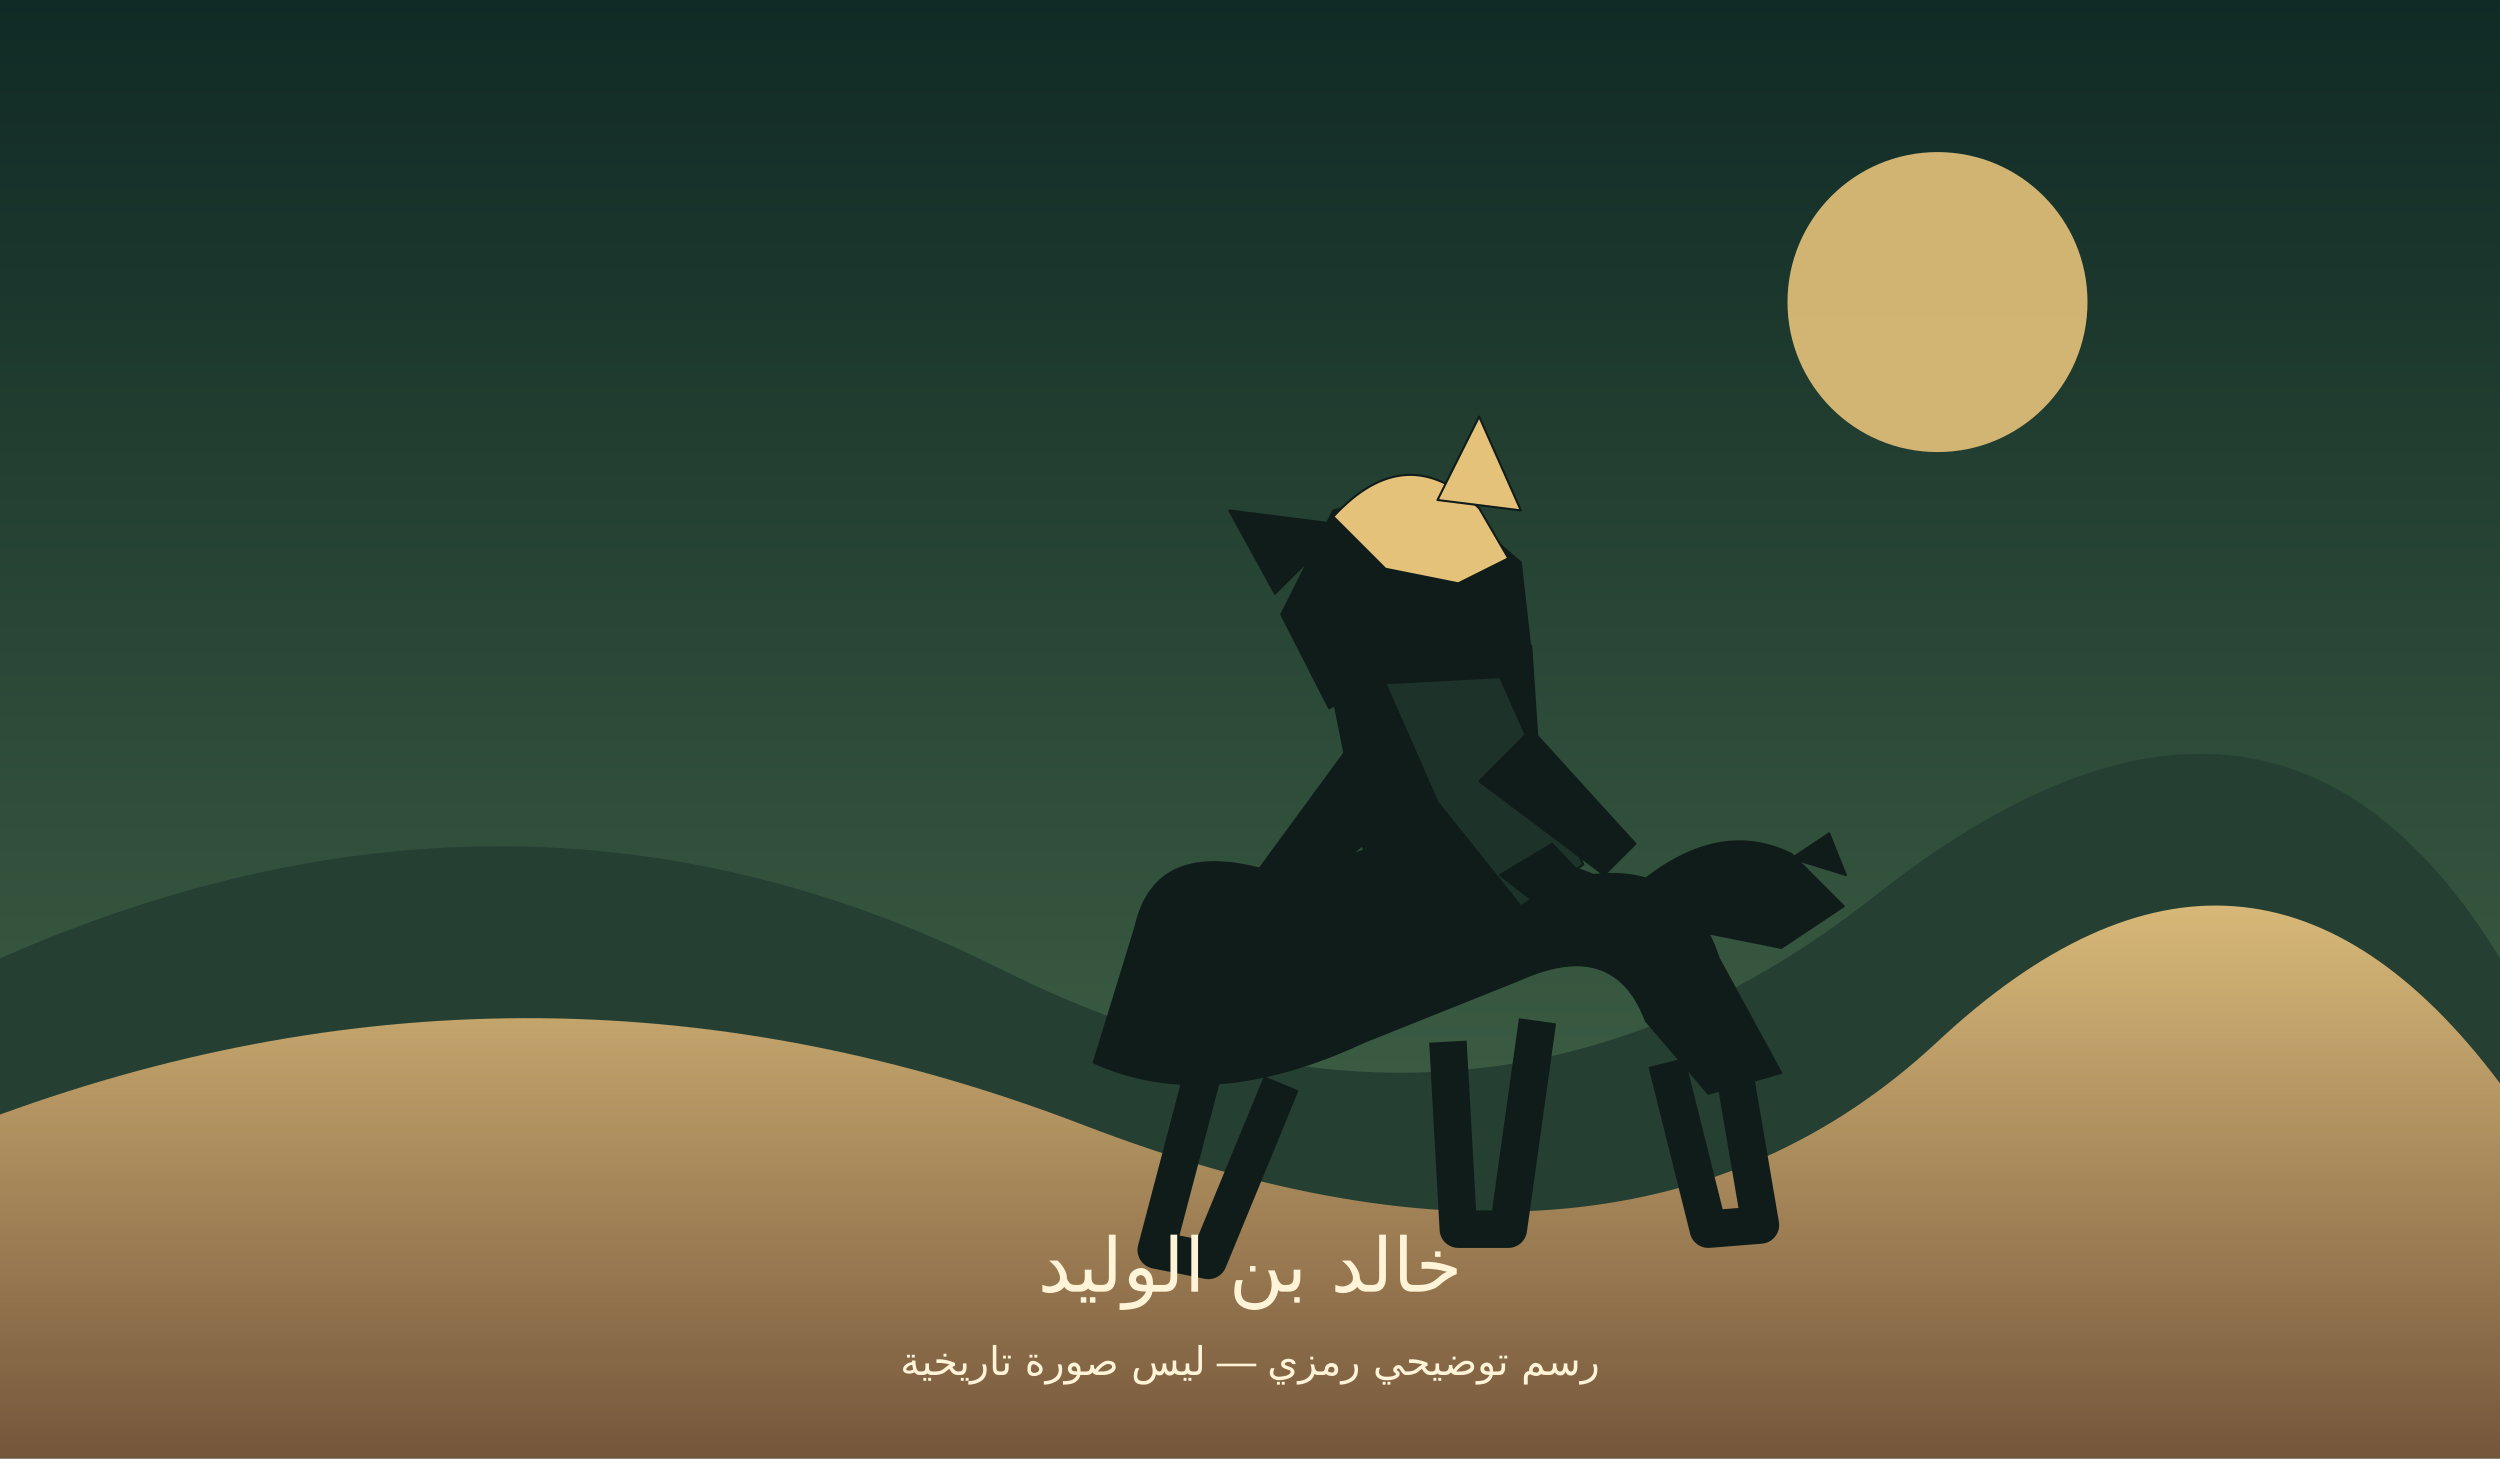
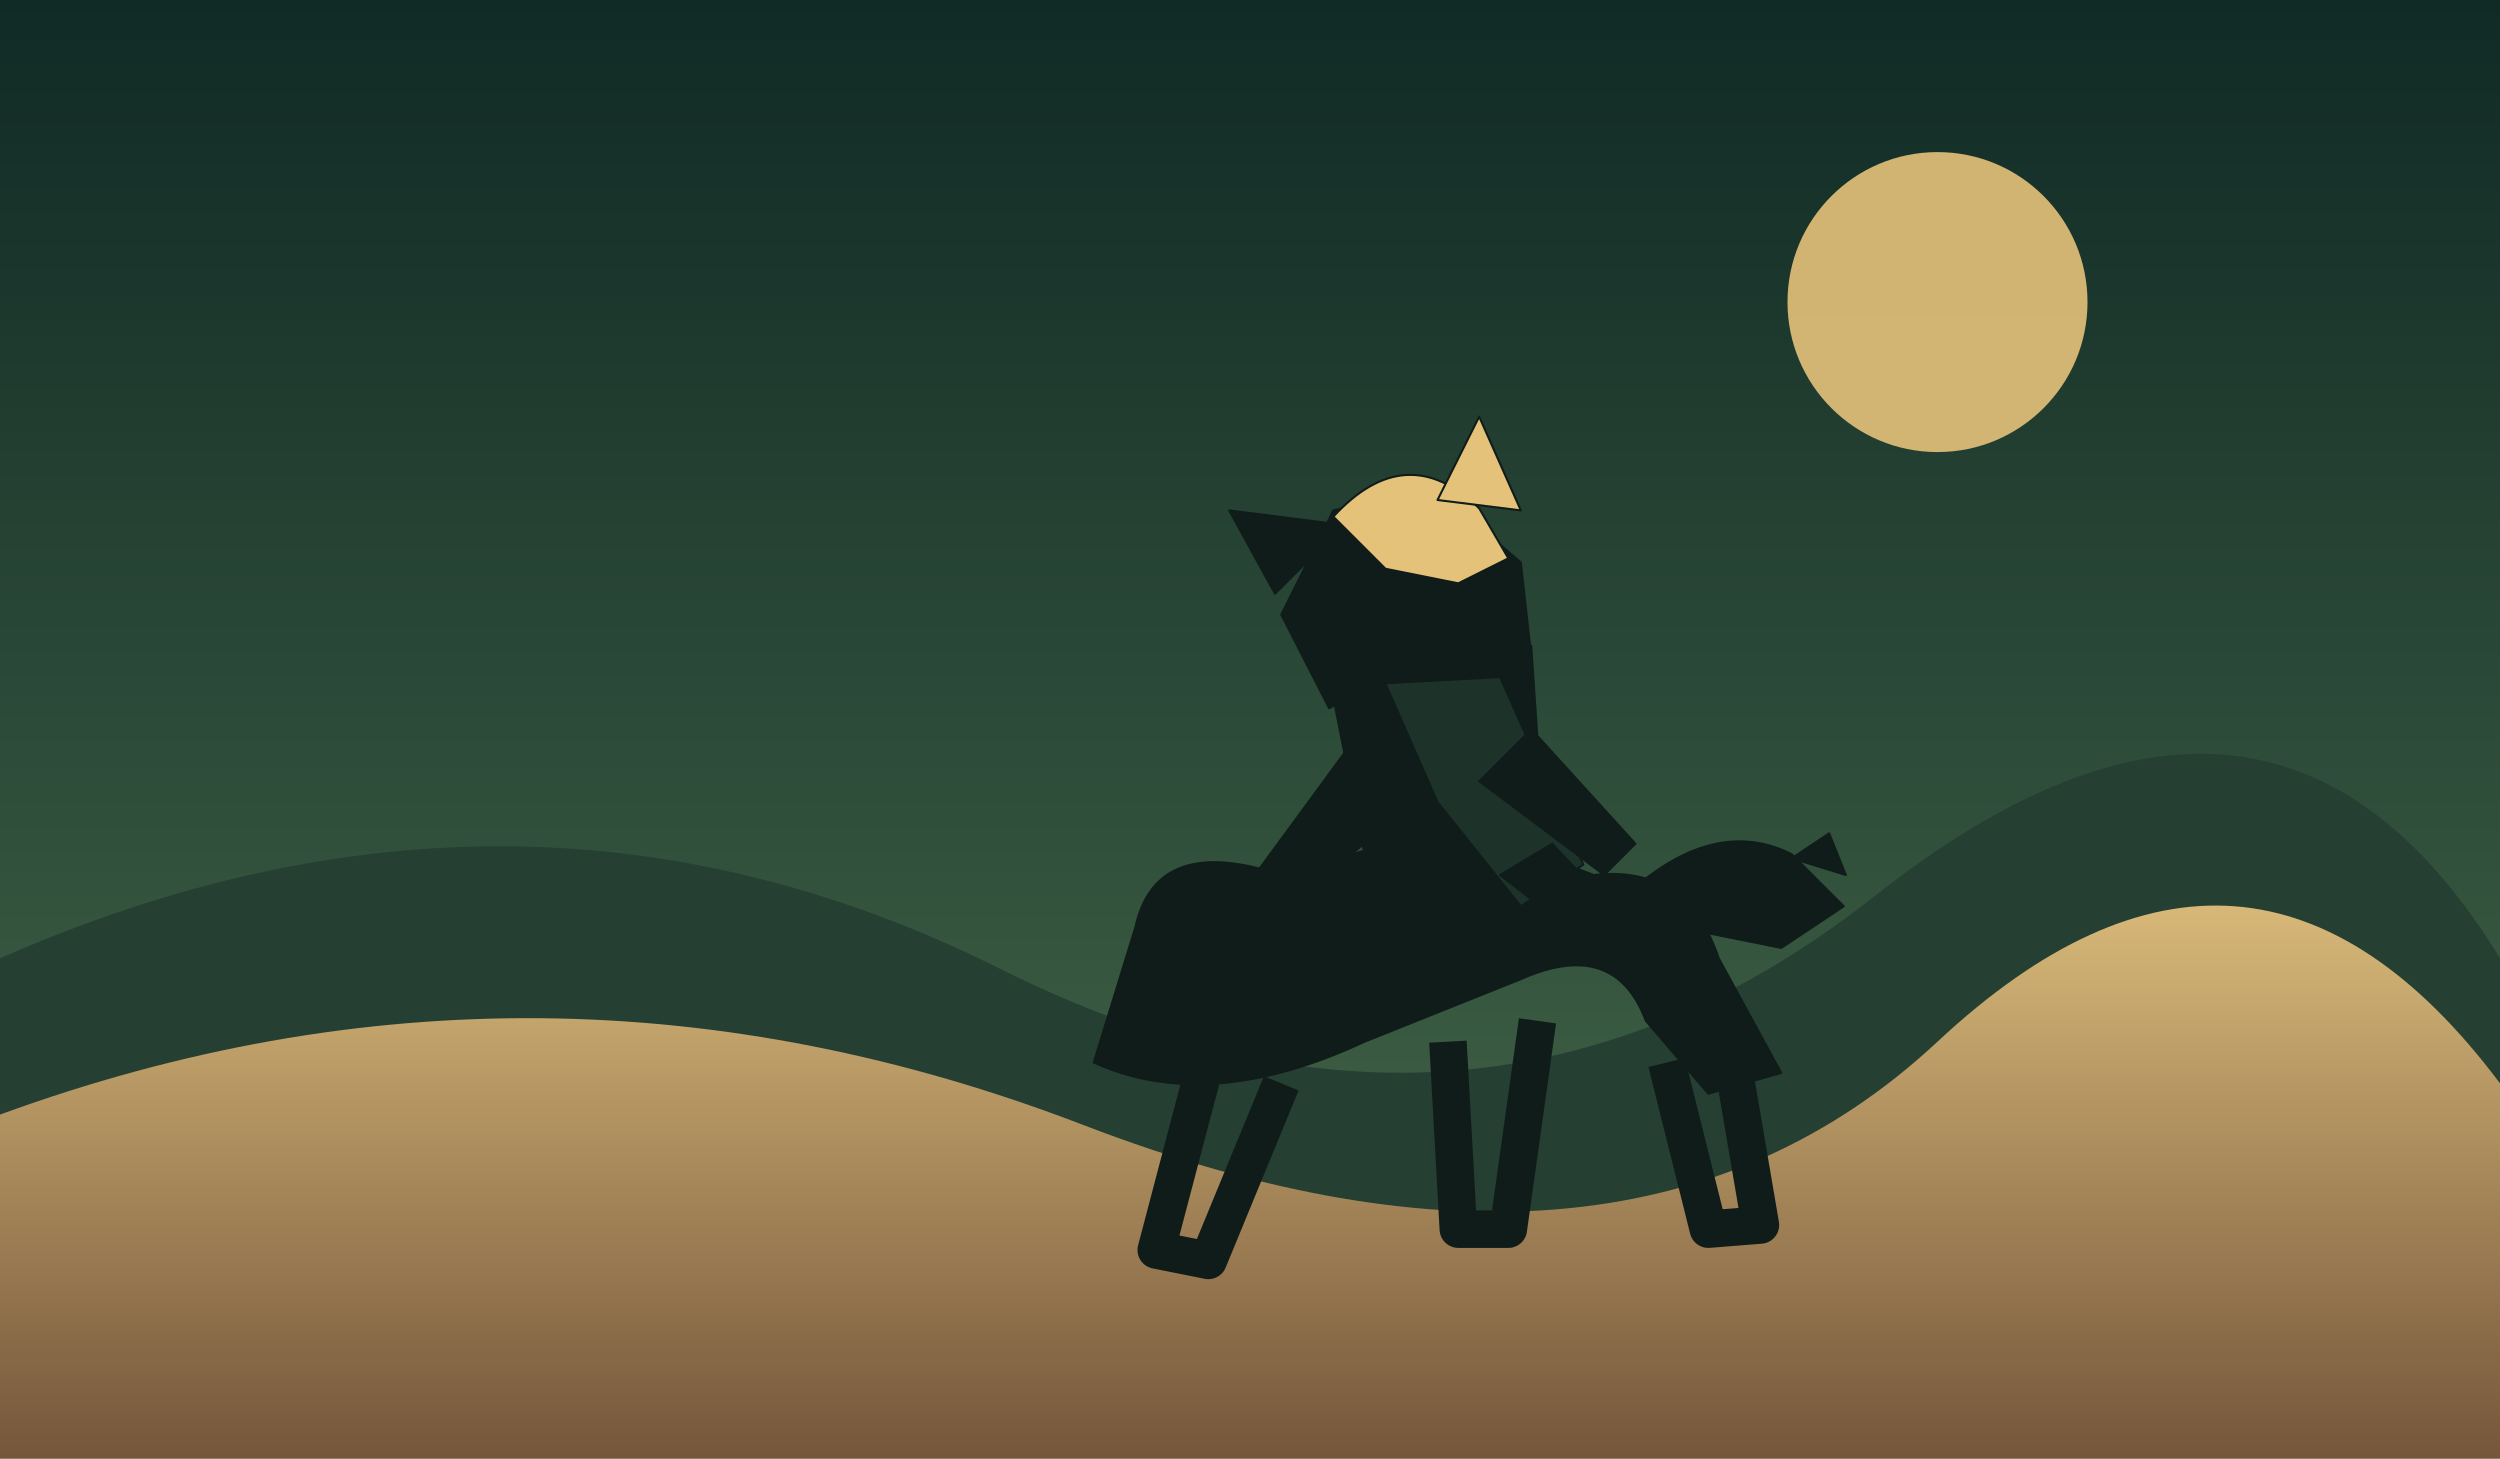
- <svg xmlns="http://www.w3.org/2000/svg" viewBox="0 0 1200 700" role="img" aria-labelledby="t d">
+ <svg xmlns="http://www.w3.org/2000/svg" viewBox="0 0 1200 700" aria-hidden="true" focusable="false">
  <defs>
    <linearGradient id="sky" x2="0" y2="1">
      <stop stop-color="#102a25" />
      <stop offset="1" stop-color="#496c4c" />
    </linearGradient>
    <linearGradient id="sand" x2="0" y2="1">
      <stop stop-color="#d7b878" />
      <stop offset="1" stop-color="#75563b" />
    </linearGradient>
  </defs>
  <rect width="1200" height="700" fill="url(#sky)" />
  <circle cx="930" cy="145" r="72" fill="#e5c27a" opacity=".9" />
  <path d="M0 460 Q250 350 480 465 T900 430 T1200 460 V700 H0Z" fill="#253f32" />
  <path d="M0 535 Q260 440 520 540 T930 500 T1200 520 V700 H0Z" fill="url(#sand)" />
  <g transform="translate(520 210)" fill="#101c19" stroke="#101c19" stroke-linejoin="round">
    <path d="M95 210 Q35 190 25 235 L5 300 Q60 325 135 290 L210 260 Q255 240 270 280 L300 315 L335 305 L305 250 Q290 205 245 210 L180 185Z" />
    <path d="M255 225 Q300 180 340 200 L365 225 L335 245 L300 238Z" />
    <path d="M340 202 L358 190 L366 210Z" />
    <path d="M60 295 L35 390 L60 395 L95 310 M175 290 L180 380 L204 380 L218 280 M280 300 L300 380 L325 378 L310 290" stroke-width="18" fill="none" />
    <path d="M135 200 L120 125 L165 75 L215 100 L220 175 L185 220Z" />
    <path d="M118 130 L95 85 L120 35 L168 24 L210 60 L215 105 L170 82 L145 115Z" />
    <path d="M92 75 L70 35 L125 42Z" />
    <path d="M145 118 L200 115 L240 205 L210 225 L170 175Z" fill="#1d332a" />
    <path d="M130 145 L75 220 L90 232 L165 170Z" />
    <path d="M215 140 L265 195 L250 210 L190 165Z" />
    <path d="M90 225 L65 260 L82 267 L110 235Z" />
    <path d="M200 210 L245 245 L260 232 L225 195Z" />
    <path d="M120 38 Q155 0 190 34 L204 58 L180 70 L145 63Z" fill="#e5c27a" />
    <path d="M170 30 L190 -10 L210 35Z" fill="#e5c27a" />
  </g>
-   <text x="600" y="620" text-anchor="middle" font-family="Arial,sans-serif" font-size="36" fill="#fff4d8">خالد بن الوليد</text>
-   <text x="600" y="660" text-anchor="middle" font-family="Arial,sans-serif" font-size="19" fill="#fff4d8">رسم توضيحي رمزي — ليس صورة تاريخية</text>
</svg>
